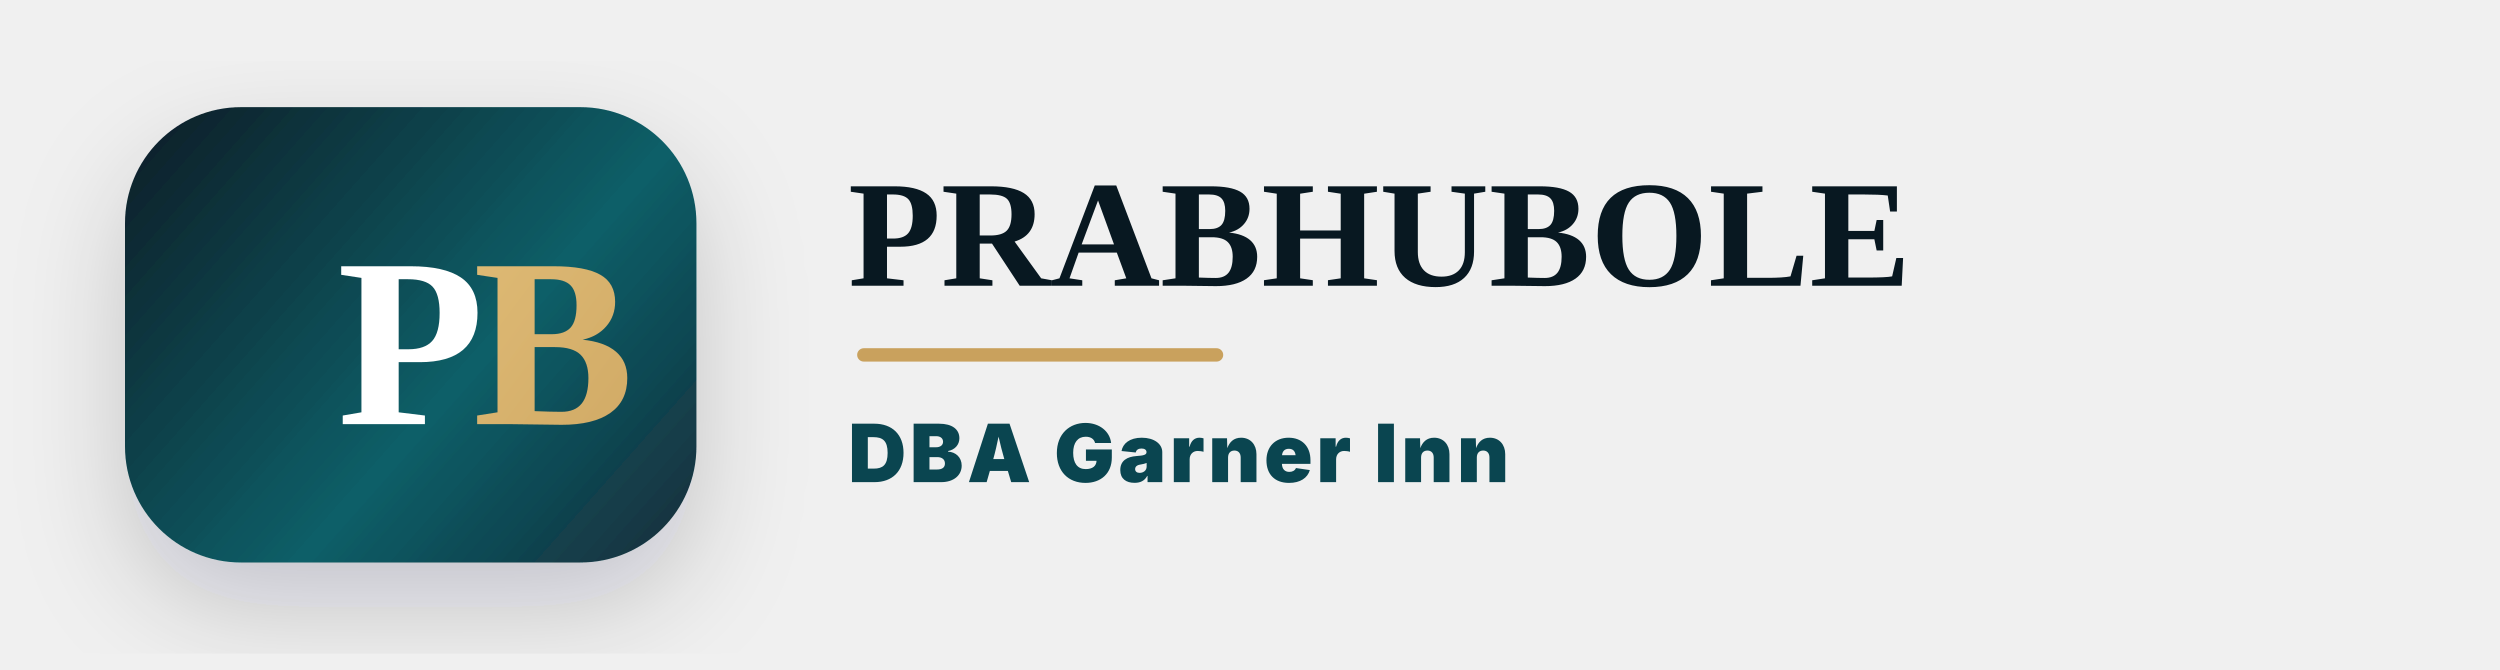
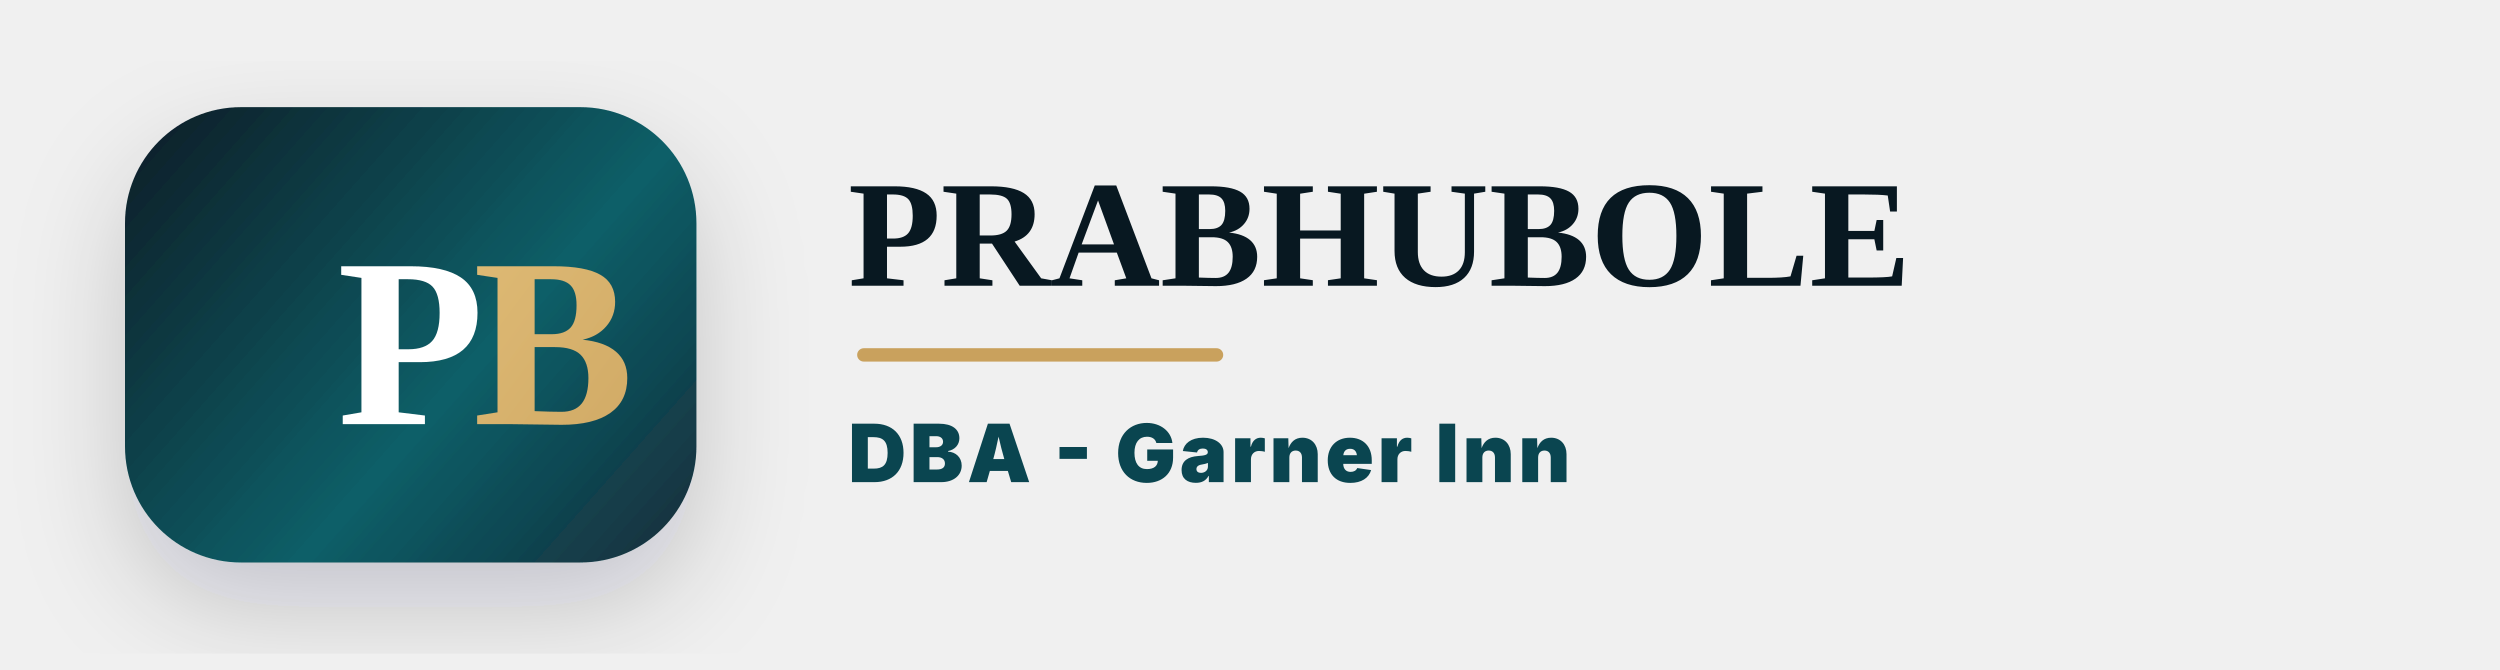
<svg xmlns="http://www.w3.org/2000/svg" viewBox="0 0 560 150" role="img" aria-labelledby="title desc">
  <defs>
    <linearGradient id="monogramGradient" x1="22" y1="22" x2="146" y2="132" gradientUnits="userSpaceOnUse">
      <stop offset="0" stop-color="#081821" />
      <stop offset="0.62" stop-color="#0f5f68" />
      <stop offset="1" stop-color="#132f3c" />
    </linearGradient>
    <linearGradient id="goldGradient" x1="28" y1="28" x2="160" y2="126" gradientUnits="userSpaceOnUse">
      <stop offset="0" stop-color="#f2d18a" />
      <stop offset="1" stop-color="#c9a15d" />
    </linearGradient>
    <filter id="logoShadow" x="-20%" y="-20%" width="140%" height="140%">
      <feDropShadow dx="0" dy="10" stdDeviation="12" flood-color="#081821" flood-opacity="0.18" />
    </filter>
  </defs>
  <g filter="url(#logoShadow)">
    <rect x="28" y="24" width="128" height="102" rx="26" fill="url(#monogramGradient)" />
    <text x="92" y="95" text-anchor="middle" font-family="Georgia, 'Times New Roman', serif" font-size="54" font-weight="800" fill="#ffffff">P</text>
    <text x="124" y="95" text-anchor="middle" font-family="Georgia, 'Times New Roman', serif" font-size="54" font-weight="800" fill="url(#goldGradient)">B</text>
  </g>
  <g>
    <text x="190" y="64" font-family="Georgia, 'Times New Roman', serif" font-size="34" font-weight="700" fill="#081821">PRABHUBOLE</text>
    <rect x="192" y="78" width="82" height="3" rx="1.5" fill="url(#goldGradient)" />
-     <text x="190" y="108" font-family="Inter, Arial, sans-serif" font-size="18" font-weight="900" letter-spacing="0.8" fill="#0a4550">DBA Garner Inn</text>
+     <text x="190" y="108" font-family="Inter, Arial, sans-serif" font-size="18" font-weight="900" letter-spacing="0.8" fill="#0a4550">DBA - Garner Inn</text>
  </g>
</svg>
